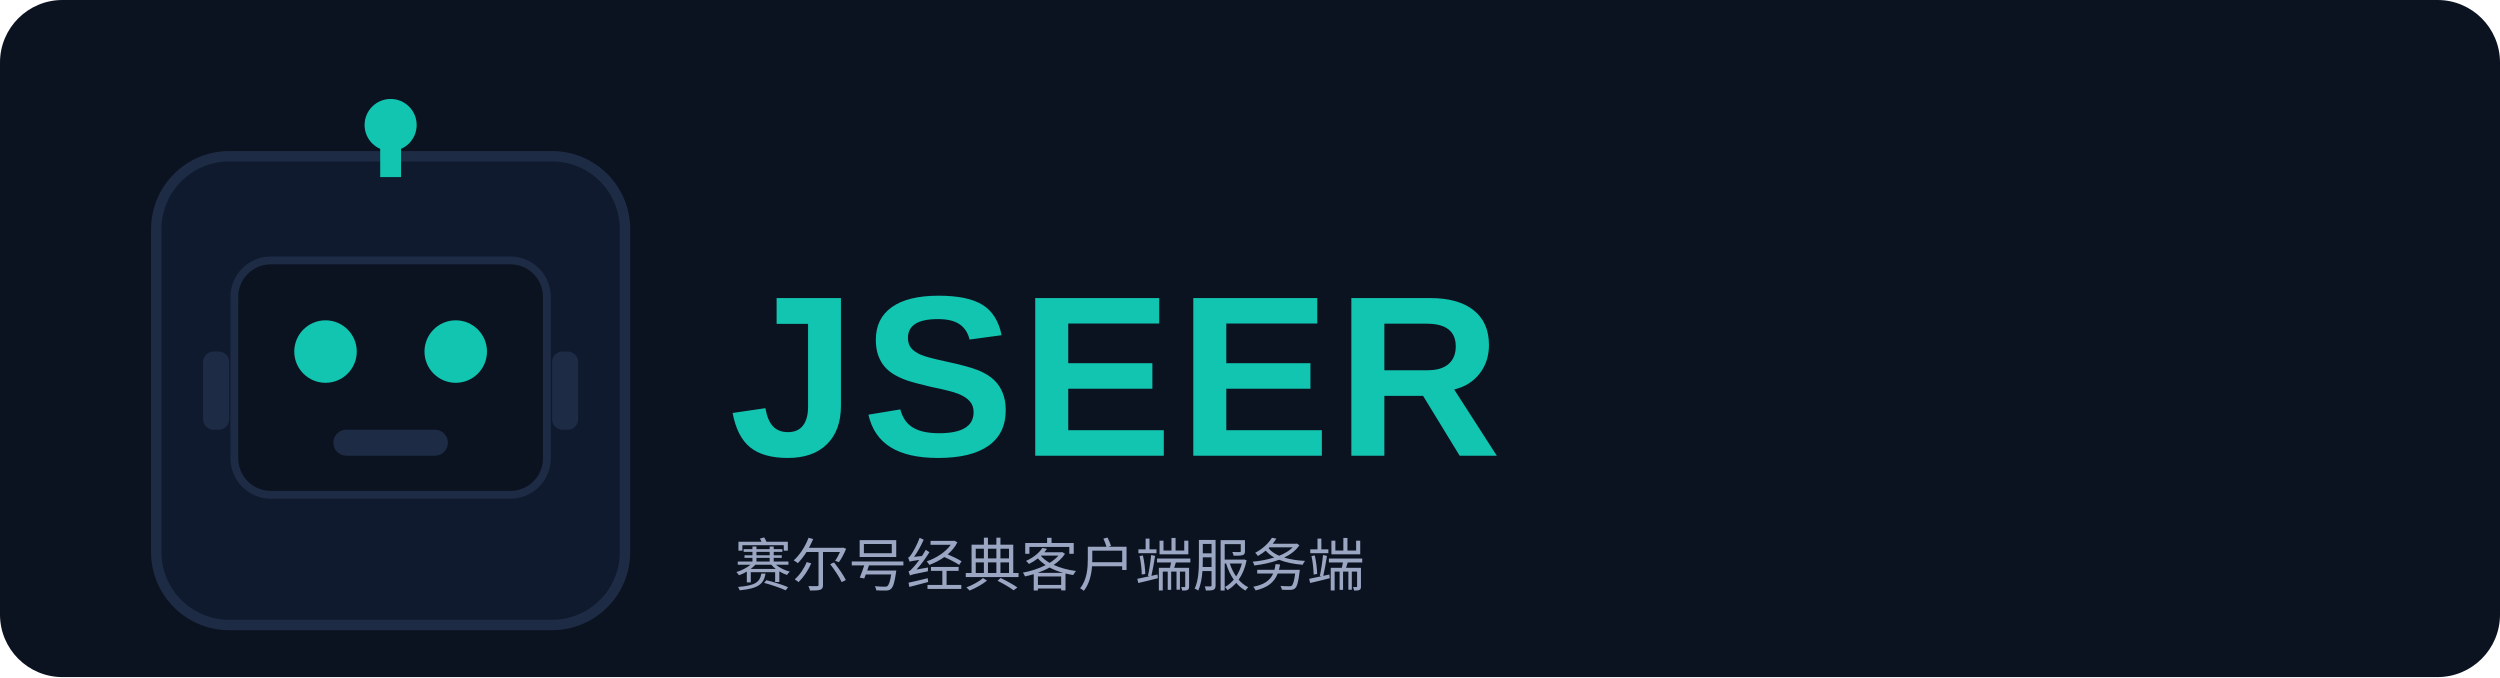
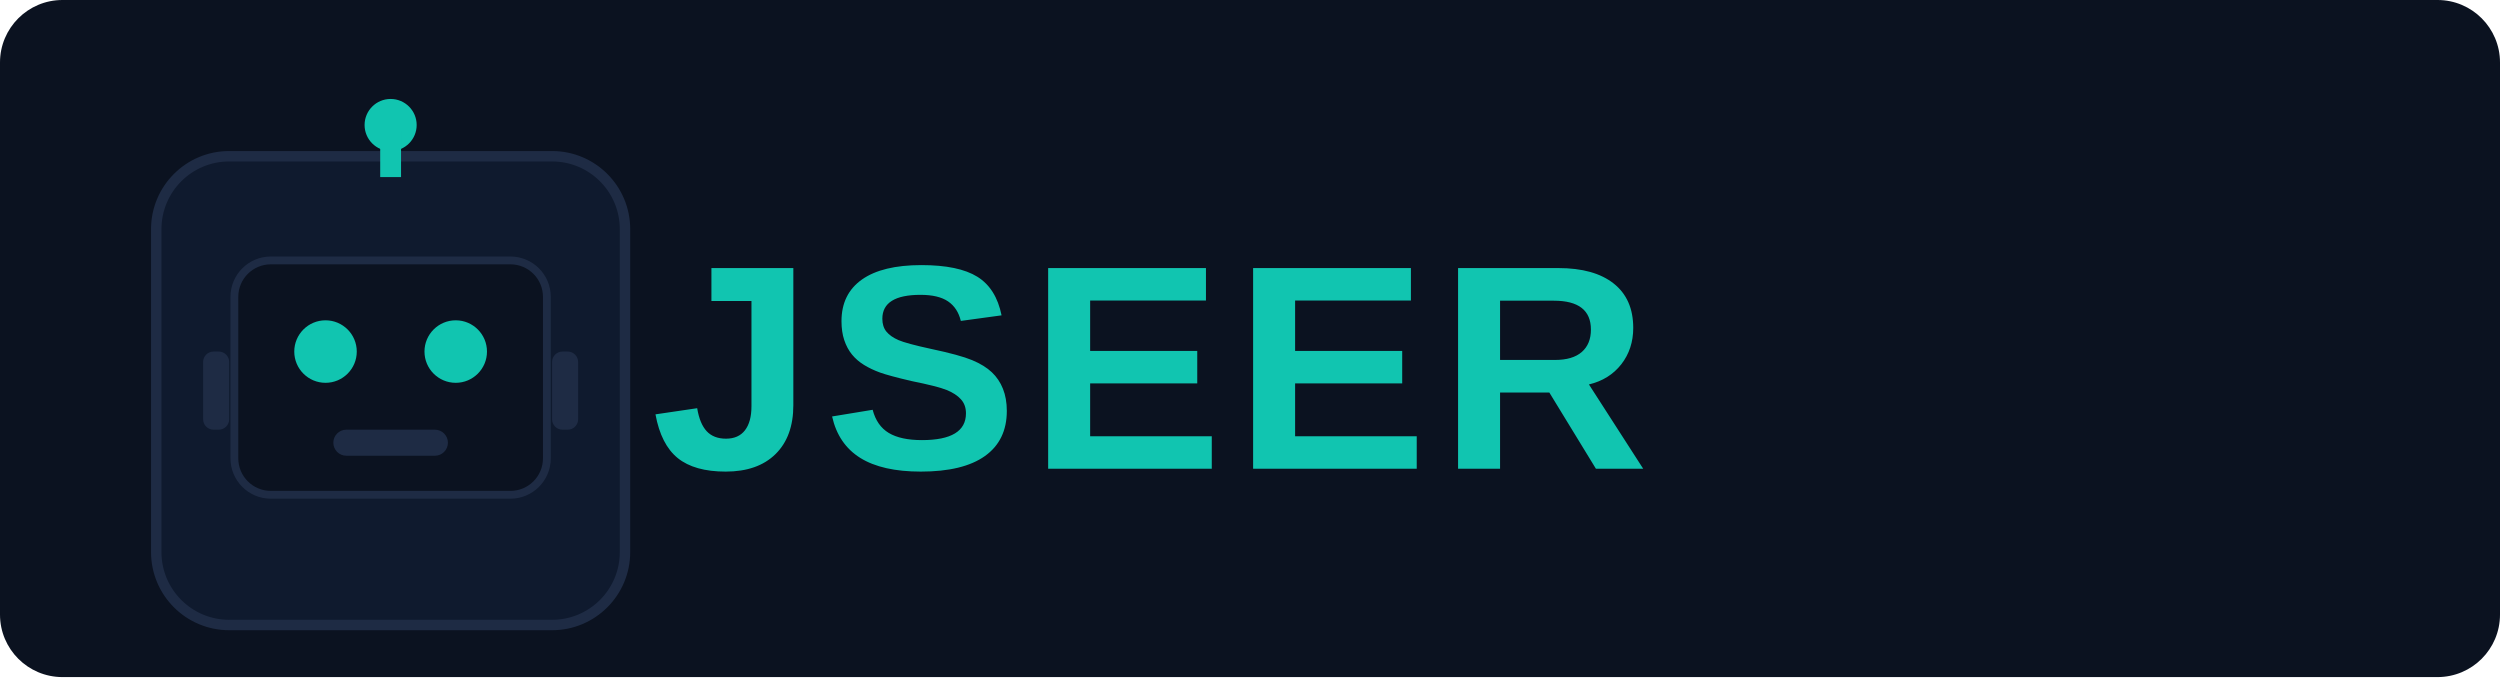
<svg xmlns="http://www.w3.org/2000/svg" width="960" height="260" viewBox="0 0 960 260" fill="none">
  <rect width="960" height="260" rx="24" fill="#0B1220" />
  <g transform="translate(60,40)">
    <rect x="0" y="20" width="180" height="180" rx="28" fill="#0F1A2E" stroke="#1E2B44" stroke-width="4" />
    <circle cx="90" cy="8" r="10" fill="#11C5B0" />
    <rect x="86" y="10" width="8" height="18" fill="#11C5B0" />
    <rect x="30" y="60" width="120" height="90" rx="14" fill="#0B1220" stroke="#1E2B44" stroke-width="3" />
    <circle cx="65" cy="95" r="12" fill="#11C5B0" />
    <circle cx="115" cy="95" r="12" fill="#11C5B0" />
    <rect x="68" y="125" width="44" height="10" rx="5" fill="#1E2B44" />
    <rect x="18" y="95" width="10" height="30" rx="4" fill="#1E2B44" />
    <rect x="152" y="95" width="10" height="30" rx="4" fill="#1E2B44" />
  </g>
-   <g transform="translate(280,85)">
-     <text x="0" y="90" fill="#11C5B0" font-size="88" font-family="Arial, Helvetica, sans-serif" font-weight="700" letter-spacing="2">JSEER</text>
-     <text x="2" y="140" fill="#9AA6C2" font-size="22" font-family="Arial, Helvetica, sans-serif">赛尔号经典客户端服务端</text>
+   <g transform="translate(250,60)">
+     <text x="0" y="120" fill="#11C5B0" font-size="112" font-family="Arial, Helvetica, sans-serif" font-weight="700" letter-spacing="4">JSEER</text>
  </g>
</svg>
